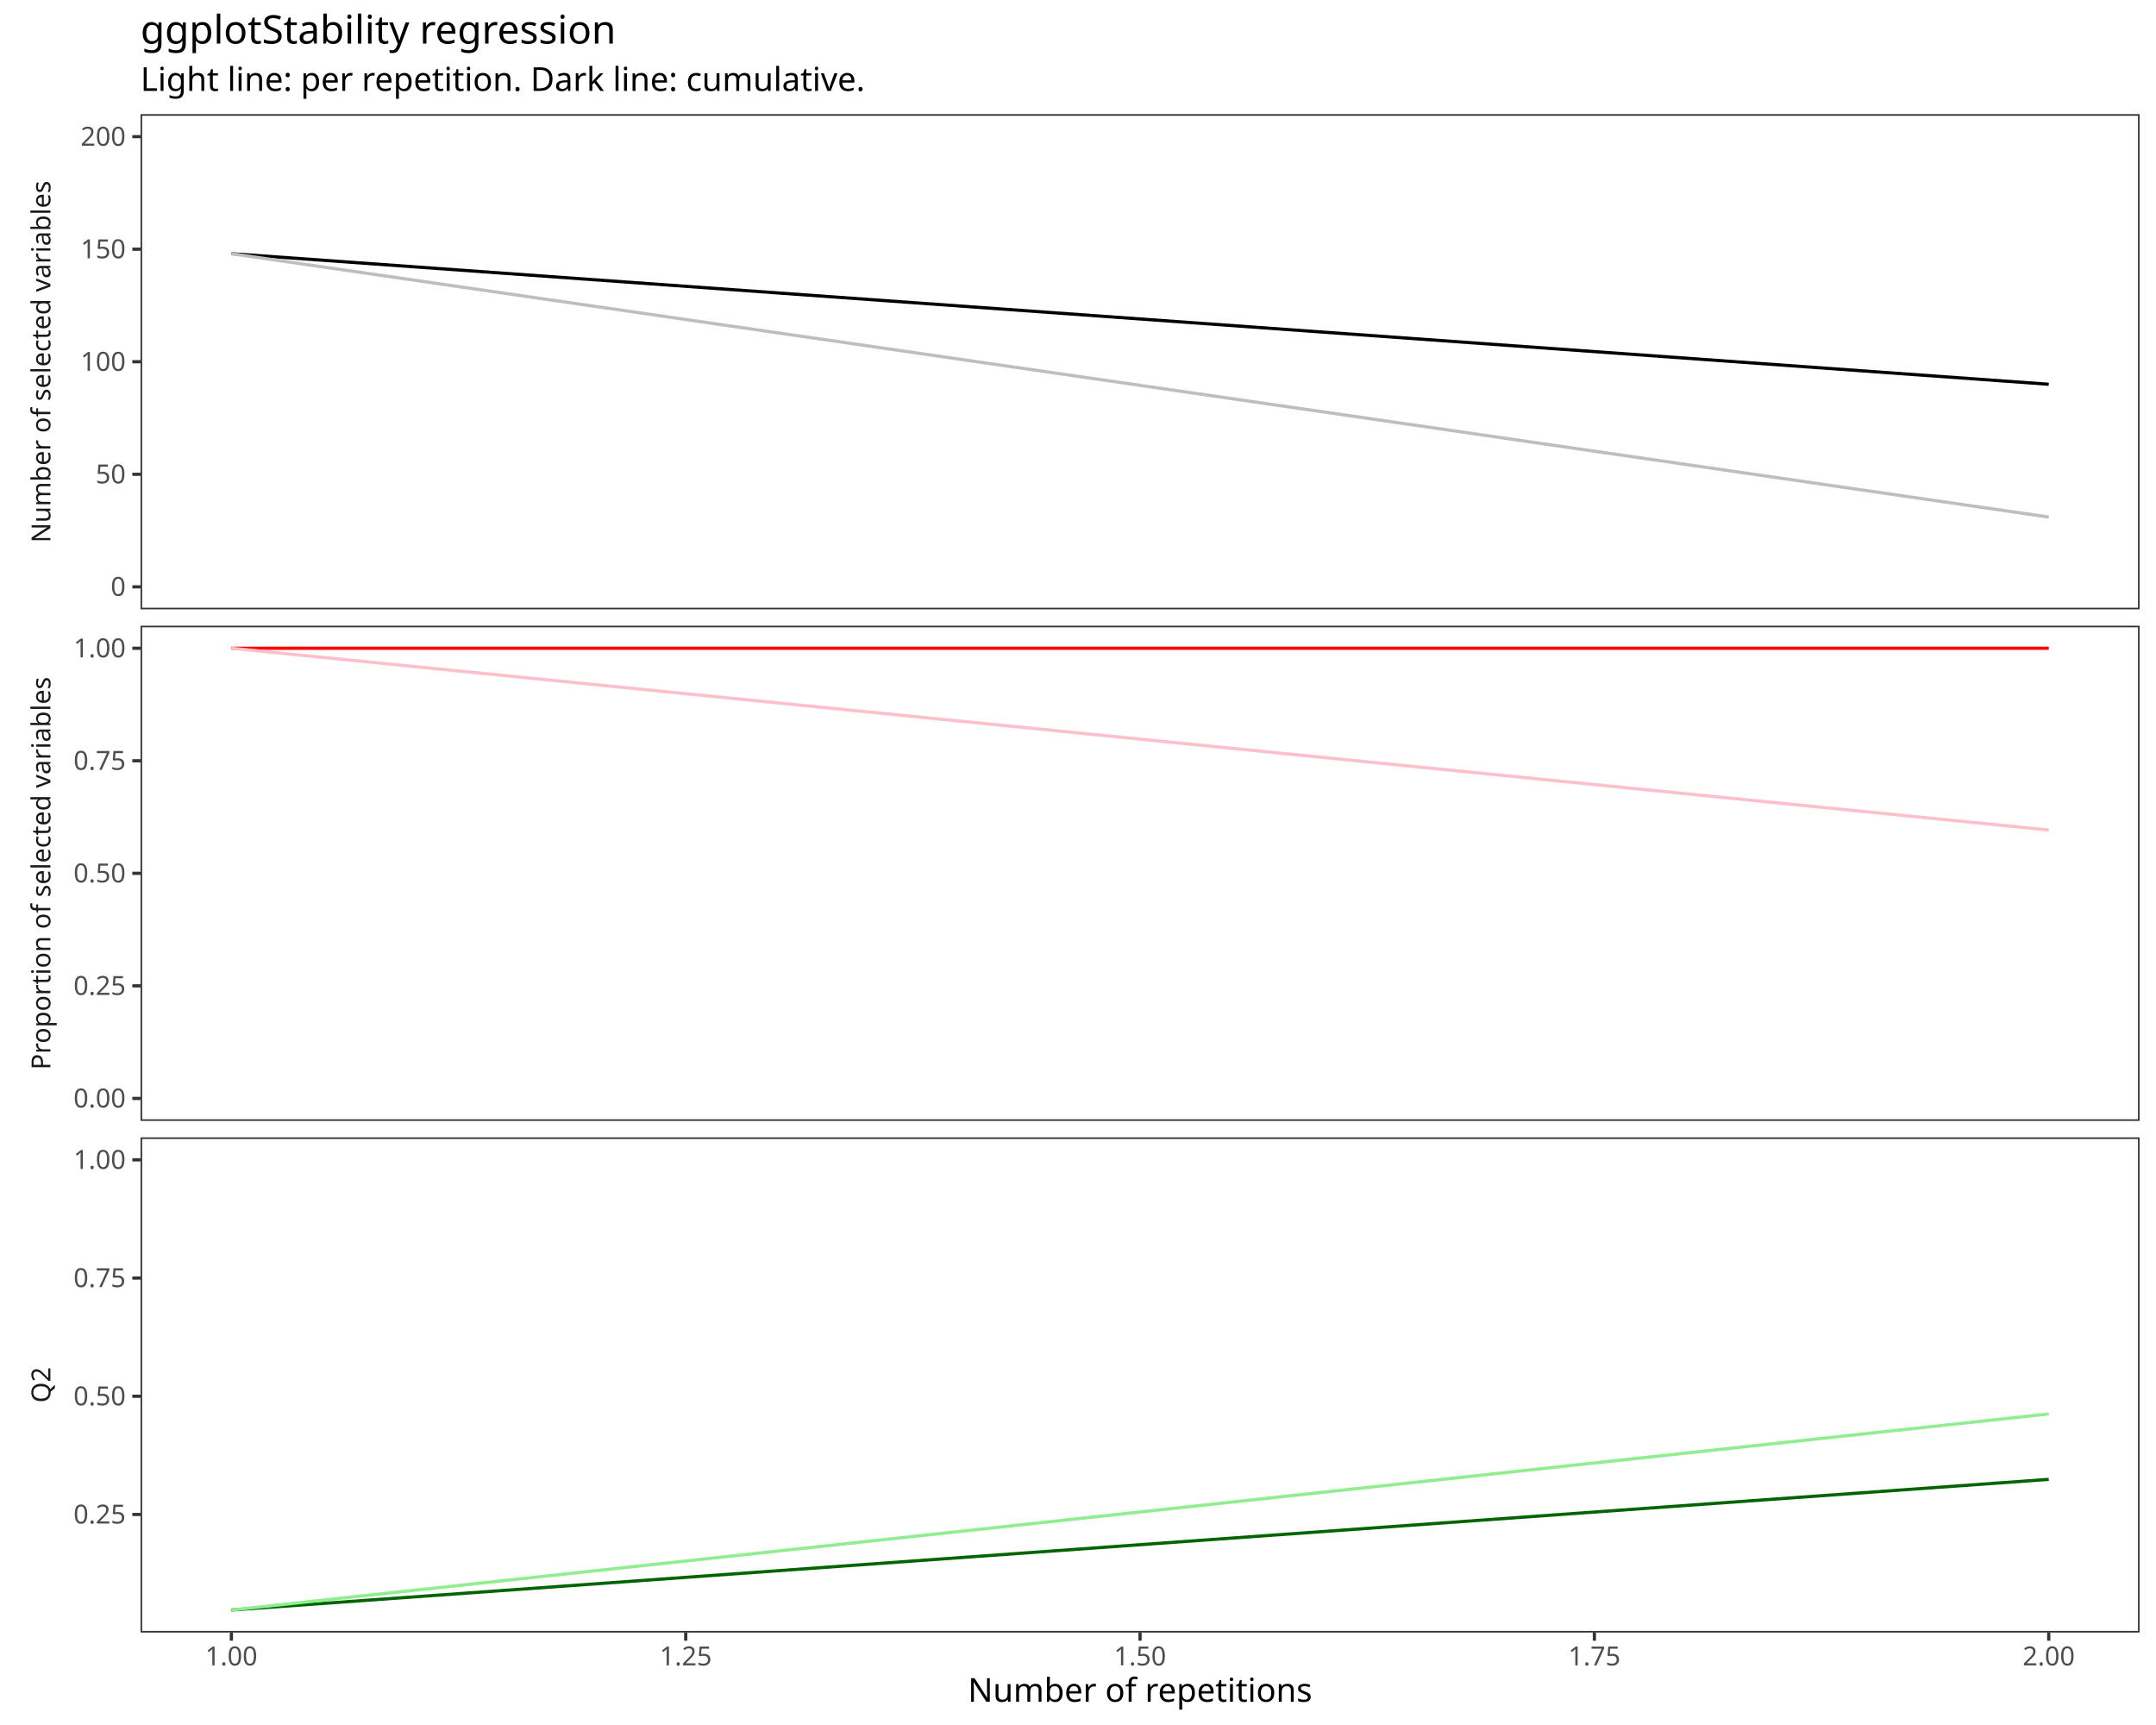
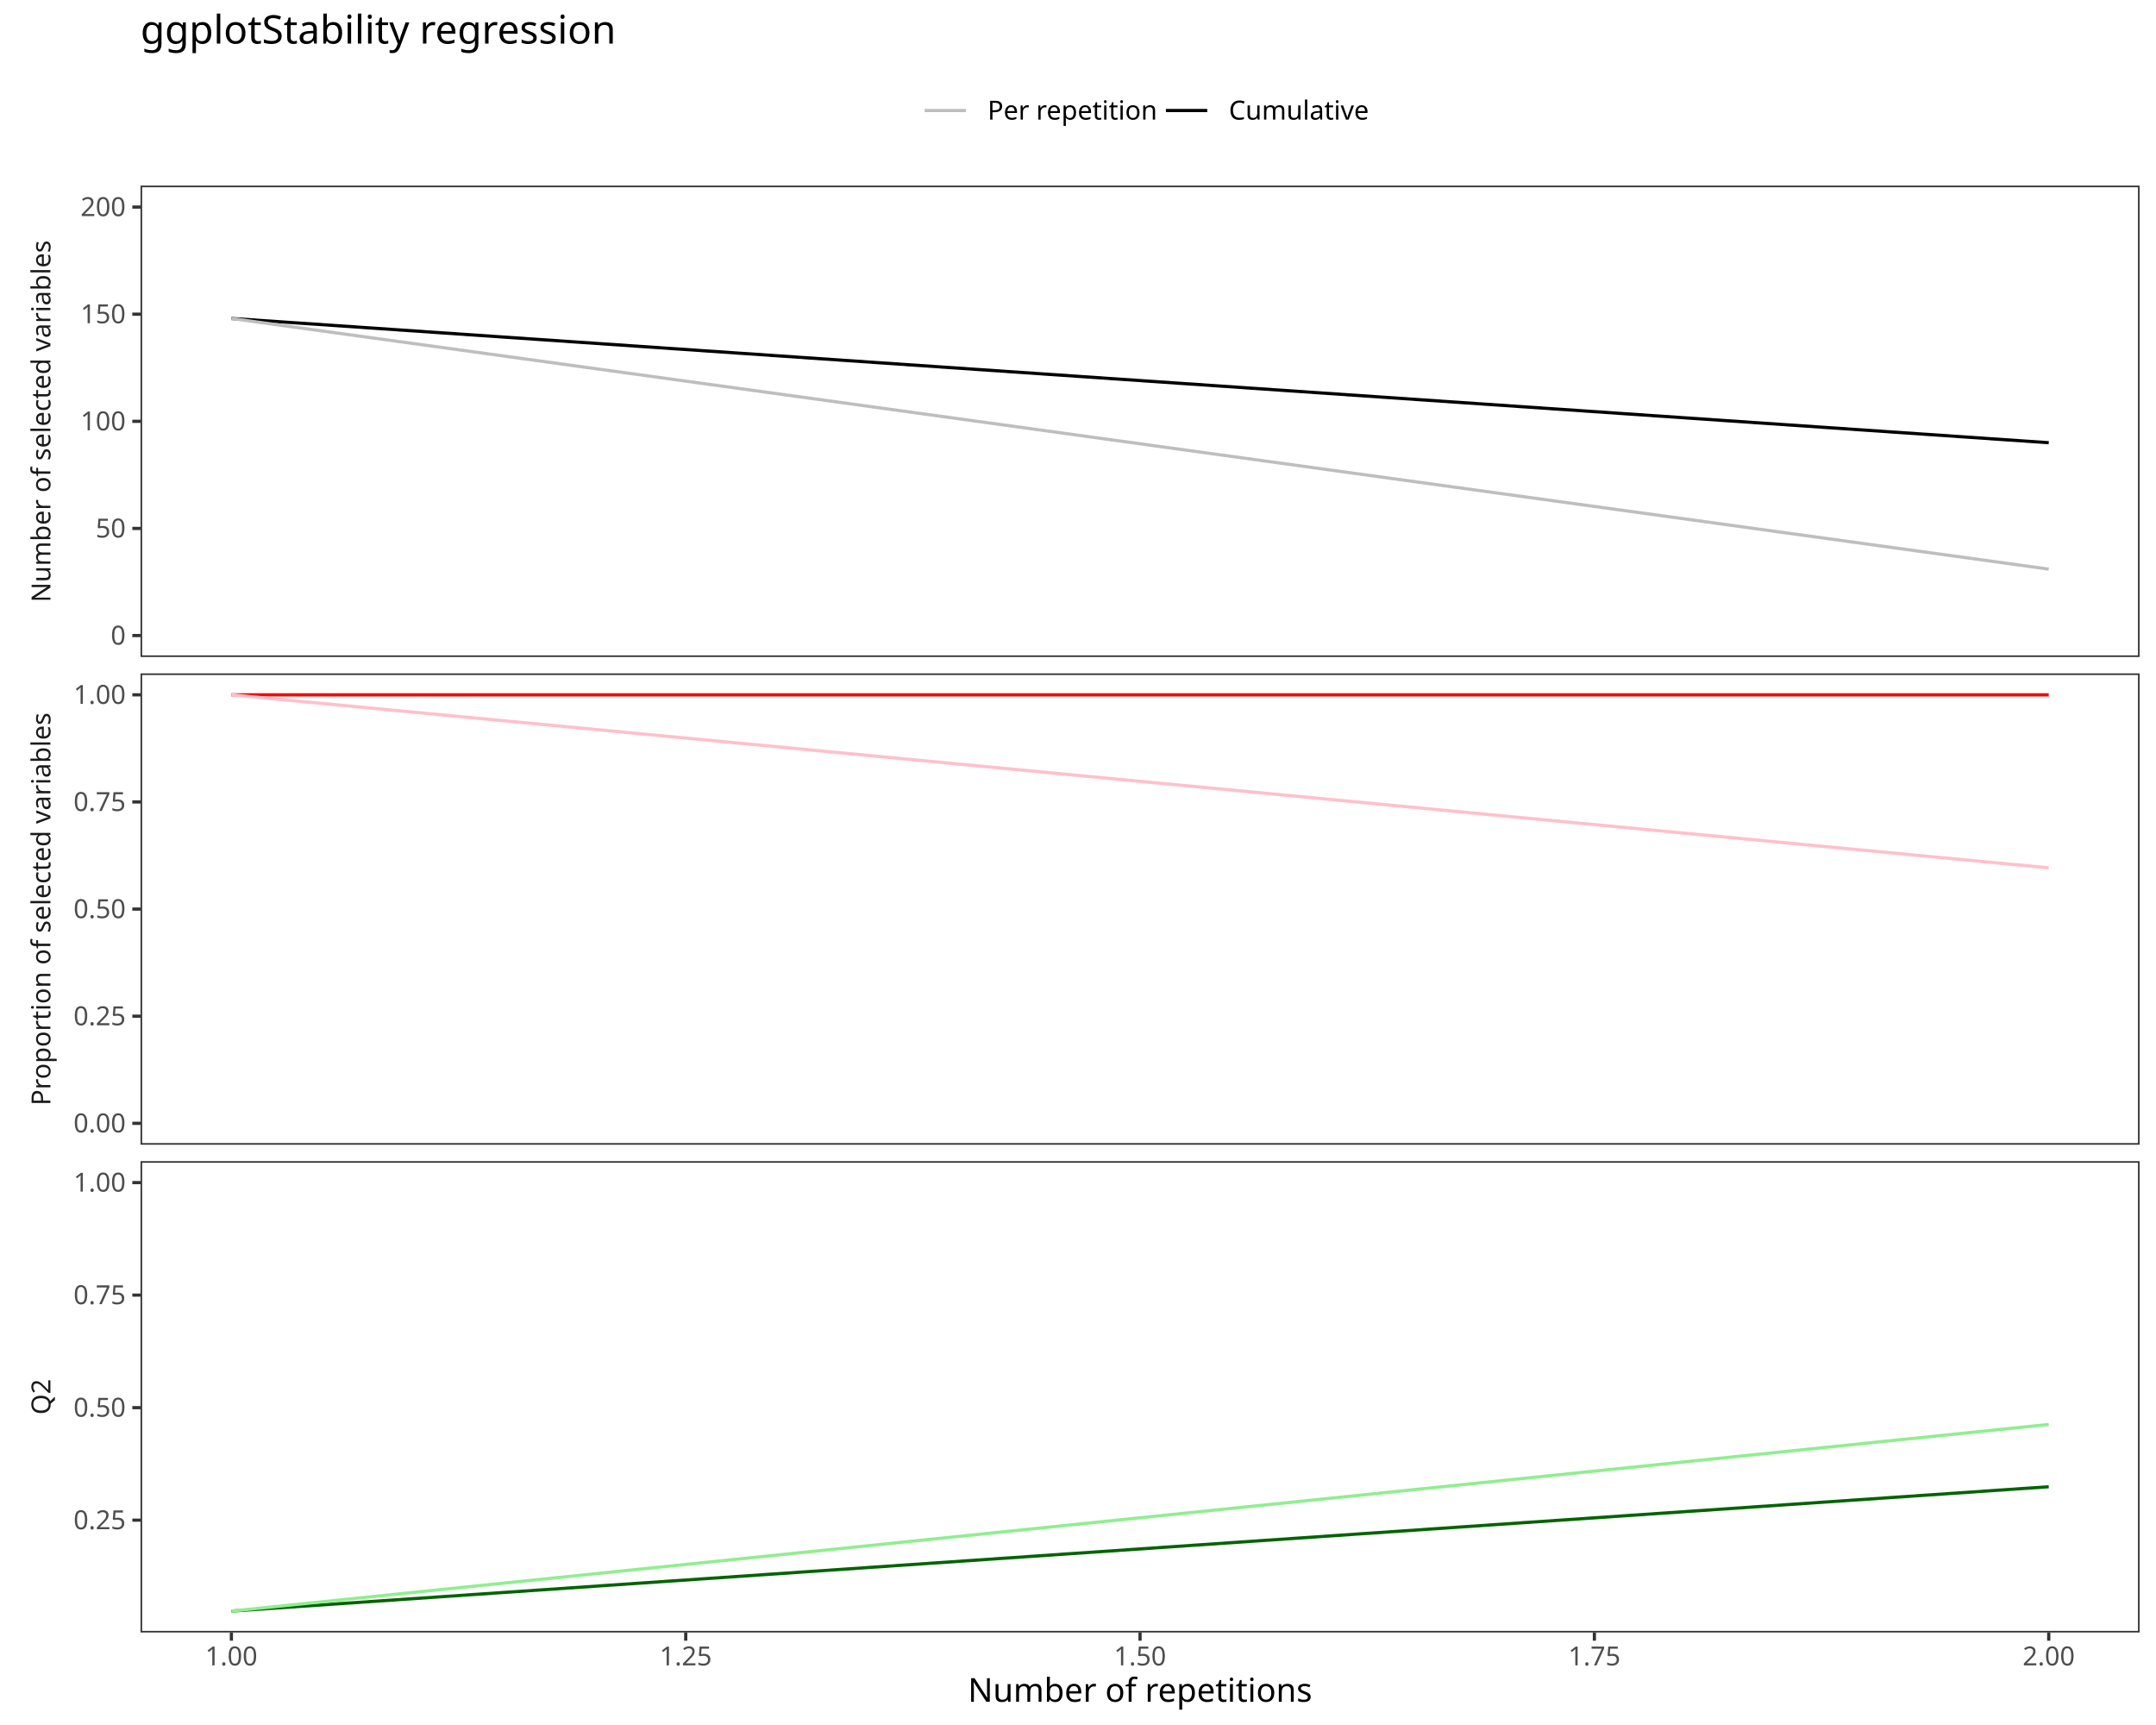
<svg xmlns="http://www.w3.org/2000/svg" class="svglite" data-engine-version="2.0" width="720.00pt" height="576.00pt" viewBox="0 0 720.00 576.00">
  <defs>
    <style type="text/css">
    .svglite line, .svglite polyline, .svglite polygon, .svglite path, .svglite rect, .svglite circle {
      fill: none;
      stroke: #000000;
      stroke-linecap: round;
      stroke-linejoin: round;
      stroke-miterlimit: 10.00;
    }
  </style>
  </defs>
  <rect width="100%" height="100%" style="stroke: none; fill: #FFFFFF;" />
  <defs>
    <clipPath id="cpMC4wMHw3MjAuMDB8MC4wMHw1NzYuMDA=">
      <rect x="0.00" y="0.00" width="720.00" height="576.00" />
    </clipPath>
  </defs>
  <g clip-path="url(#cpMC4wMHw3MjAuMDB8MC4wMHw1NzYuMDA=)">
    <rect x="0" y="0.00" width="720.00" height="576.00" style="stroke-width: 1.07; stroke: #FFFFFF; fill: #FFFFFF;" />
  </g>
  <defs>
-     <clipPath id="cpNDYuOTN8NzE0LjUyfDM4LjEyfDIwMy40Ng==">
-       <rect x="46.93" y="38.12" width="667.59" height="165.35" />
+     <clipPath id="cpNDYuOTN8NzE0LjUyfDYxLjk4fDIxOS4zNw==">
+       <rect x="46.93" y="61.98" width="667.59" height="157.39" />
    </clipPath>
  </defs>
-   <g clip-path="url(#cpNDYuOTN8NzE0LjUyfDM4LjEyfDIwMy40Ng==)">
-     <rect x="46.93" y="38.12" width="667.59" height="165.35" style="stroke-width: 1.07; stroke: none; fill: #FFFFFF;" />
-     <polyline points="77.27,84.71 684.18,128.31 " style="stroke-width: 1.07; stroke-linecap: butt;" />
-     <polyline points="77.27,84.71 684.18,172.65 " style="stroke-width: 1.07; stroke: #BEBEBE; stroke-linecap: butt;" />
-     <rect x="46.93" y="38.12" width="667.59" height="165.35" style="stroke-width: 1.07; stroke: #333333;" />
+   <g clip-path="url(#cpNDYuOTN8NzE0LjUyfDYxLjk4fDIxOS4zNw==)">
+     <rect x="46.93" y="61.98" width="667.59" height="157.39" style="stroke-width: 1.07; stroke: none; fill: #FFFFFF;" />
+     <polyline points="77.27,106.34 684.18,147.83 " style="stroke-width: 1.07; stroke-linecap: butt;" />
+     <polyline points="77.27,106.34 684.18,190.04 " style="stroke-width: 1.07; stroke: #BEBEBE; stroke-linecap: butt;" />
+     <rect x="46.93" y="61.98" width="667.59" height="157.39" style="stroke-width: 1.07; stroke: #333333;" />
  </g>
  <g clip-path="url(#cpMC4wMHw3MjAuMDB8MC4wMHw1NzYuMDA=)">
</g>
  <defs>
-     <clipPath id="cpNDYuOTN8NzE0LjUyfDIwOC45NHwzNzQuMjk=">
-       <rect x="46.93" y="208.94" width="667.59" height="165.35" />
+     <clipPath id="cpNDYuOTN8NzE0LjUyfDIyNC44NXwzODIuMjQ=">
+       <rect x="46.93" y="224.85" width="667.59" height="157.39" />
    </clipPath>
  </defs>
-   <g clip-path="url(#cpNDYuOTN8NzE0LjUyfDIwOC45NHwzNzQuMjk=)">
-     <rect x="46.93" y="208.94" width="667.59" height="165.35" style="stroke-width: 1.07; stroke: none; fill: #FFFFFF;" />
-     <polyline points="77.27,216.46 684.18,216.46 " style="stroke-width: 1.07; stroke: #FF0000; stroke-linecap: butt;" />
-     <polyline points="77.27,216.46 684.18,277.16 " style="stroke-width: 1.07; stroke: #FFC0CB; stroke-linecap: butt;" />
-     <rect x="46.93" y="208.94" width="667.59" height="165.35" style="stroke-width: 1.07; stroke: #333333;" />
+   <g clip-path="url(#cpNDYuOTN8NzE0LjUyfDIyNC44NXwzODIuMjQ=)">
+     <rect x="46.93" y="224.85" width="667.59" height="157.39" style="stroke-width: 1.07; stroke: none; fill: #FFFFFF;" />
+     <polyline points="77.27,232.01 684.18,232.01 " style="stroke-width: 1.07; stroke: #FF0000; stroke-linecap: butt;" />
+     <polyline points="77.27,232.01 684.18,289.79 " style="stroke-width: 1.07; stroke: #FFC0CB; stroke-linecap: butt;" />
+     <rect x="46.93" y="224.85" width="667.59" height="157.39" style="stroke-width: 1.07; stroke: #333333;" />
  </g>
  <g clip-path="url(#cpMC4wMHw3MjAuMDB8MC4wMHw1NzYuMDA=)">
</g>
  <defs>
-     <clipPath id="cpNDYuOTN8NzE0LjUyfDM3OS43N3w1NDUuMTE=">
-       <rect x="46.93" y="379.77" width="667.59" height="165.35" />
+     <clipPath id="cpNDYuOTN8NzE0LjUyfDM4Ny43Mnw1NDUuMTE=">
+       <rect x="46.93" y="387.72" width="667.59" height="157.39" />
    </clipPath>
  </defs>
-   <g clip-path="url(#cpNDYuOTN8NzE0LjUyfDM3OS43N3w1NDUuMTE=)">
-     <rect x="46.93" y="379.77" width="667.59" height="165.35" style="stroke-width: 1.07; stroke: none; fill: #FFFFFF;" />
-     <polyline points="77.27,537.60 684.18,493.98 " style="stroke-width: 1.07; stroke: #006400; stroke-linecap: butt;" />
-     <polyline points="77.27,537.60 684.18,472.13 " style="stroke-width: 1.07; stroke: #90EE90; stroke-linecap: butt;" />
-     <rect x="46.93" y="379.77" width="667.59" height="165.35" style="stroke-width: 1.07; stroke: #333333;" />
+   <g clip-path="url(#cpNDYuOTN8NzE0LjUyfDM4Ny43Mnw1NDUuMTE=)">
+     <rect x="46.93" y="387.72" width="667.59" height="157.39" style="stroke-width: 1.07; stroke: none; fill: #FFFFFF;" />
+     <polyline points="77.27,537.96 684.18,496.44 " style="stroke-width: 1.07; stroke: #006400; stroke-linecap: butt;" />
+     <polyline points="77.27,537.96 684.18,475.64 " style="stroke-width: 1.07; stroke: #90EE90; stroke-linecap: butt;" />
+     <rect x="46.93" y="387.72" width="667.59" height="157.39" style="stroke-width: 1.07; stroke: #333333;" />
  </g>
  <g clip-path="url(#cpMC4wMHw3MjAuMDB8MC4wMHw1NzYuMDA=)">
</g>
  <defs>
-     <clipPath id="cpNS40OHwyMi4xM3wzOC4xMnwyMDMuNDY=">
-       <rect x="5.48" y="38.12" width="16.65" height="165.35" />
+     <clipPath id="cpNS40OHwyMi4xM3w2MS45OHwyMTkuMzc=">
+       <rect x="5.48" y="61.98" width="16.65" height="157.39" />
    </clipPath>
  </defs>
-   <g clip-path="url(#cpNS40OHwyMi4xM3wzOC4xMnwyMDMuNDY=)">
-     <text transform="translate(16.83,120.79) rotate(-90)" text-anchor="middle" style="font-size: 8.80px; fill: #1A1A1A; font-family: sans;" textLength="113.98px" lengthAdjust="spacingAndGlyphs">Number of selected variables</text>
+   <g clip-path="url(#cpNS40OHwyMi4xM3w2MS45OHwyMTkuMzc=)">
+     <text transform="translate(16.83,140.68) rotate(-90)" text-anchor="middle" style="font-size: 8.80px; fill: #1A1A1A; font-family: sans;" textLength="113.98px" lengthAdjust="spacingAndGlyphs">Number of selected variables</text>
  </g>
  <g clip-path="url(#cpMC4wMHw3MjAuMDB8MC4wMHw1NzYuMDA=)">
</g>
  <defs>
-     <clipPath id="cpNS40OHwyMi4xM3wyMDguOTR8Mzc0LjI5">
-       <rect x="5.48" y="208.94" width="16.65" height="165.35" />
+     <clipPath id="cpNS40OHwyMi4xM3wyMjQuODV8MzgyLjI0">
+       <rect x="5.48" y="224.85" width="16.65" height="157.39" />
    </clipPath>
  </defs>
-   <g clip-path="url(#cpNS40OHwyMi4xM3wyMDguOTR8Mzc0LjI5)">
-     <text transform="translate(16.83,291.61) rotate(-90)" text-anchor="middle" style="font-size: 8.80px; fill: #1A1A1A; font-family: sans;" textLength="123.28px" lengthAdjust="spacingAndGlyphs">Proportion of selected variables</text>
+   <g clip-path="url(#cpNS40OHwyMi4xM3wyMjQuODV8MzgyLjI0)">
+     <text transform="translate(16.83,303.55) rotate(-90)" text-anchor="middle" style="font-size: 8.80px; fill: #1A1A1A; font-family: sans;" textLength="123.28px" lengthAdjust="spacingAndGlyphs">Proportion of selected variables</text>
  </g>
  <g clip-path="url(#cpMC4wMHw3MjAuMDB8MC4wMHw1NzYuMDA=)">
</g>
  <defs>
-     <clipPath id="cpNS40OHwyMi4xM3wzNzkuNzd8NTQ1LjEx">
-       <rect x="5.48" y="379.77" width="16.65" height="165.35" />
+     <clipPath id="cpNS40OHwyMi4xM3wzODcuNzJ8NTQ1LjEx">
+       <rect x="5.48" y="387.72" width="16.65" height="157.39" />
    </clipPath>
  </defs>
-   <g clip-path="url(#cpNS40OHwyMi4xM3wzNzkuNzd8NTQ1LjEx)">
-     <text transform="translate(16.83,462.44) rotate(-90)" text-anchor="middle" style="font-size: 8.80px; fill: #1A1A1A; font-family: sans;" textLength="11.74px" lengthAdjust="spacingAndGlyphs">Q2</text>
+   <g clip-path="url(#cpNS40OHwyMi4xM3wzODcuNzJ8NTQ1LjEx)">
+     <text transform="translate(16.83,466.42) rotate(-90)" text-anchor="middle" style="font-size: 8.80px; fill: #1A1A1A; font-family: sans;" textLength="11.74px" lengthAdjust="spacingAndGlyphs">Q2</text>
  </g>
  <g clip-path="url(#cpMC4wMHw3MjAuMDB8MC4wMHw1NzYuMDA=)">
    <polyline points="77.27,547.85 77.27,545.11 " style="stroke-width: 1.07; stroke: #333333; stroke-linecap: butt;" />
    <polyline points="229.00,547.85 229.00,545.11 " style="stroke-width: 1.07; stroke: #333333; stroke-linecap: butt;" />
    <polyline points="380.72,547.85 380.72,545.11 " style="stroke-width: 1.07; stroke: #333333; stroke-linecap: butt;" />
    <polyline points="532.45,547.85 532.45,545.11 " style="stroke-width: 1.07; stroke: #333333; stroke-linecap: butt;" />
    <polyline points="684.18,547.85 684.18,545.11 " style="stroke-width: 1.07; stroke: #333333; stroke-linecap: butt;" />
    <text x="77.27" y="556.10" text-anchor="middle" style="font-size: 8.80px; fill: #4D4D4D; font-family: sans;" textLength="17.13px" lengthAdjust="spacingAndGlyphs">1.00</text>
    <text x="229.00" y="556.10" text-anchor="middle" style="font-size: 8.80px; fill: #4D4D4D; font-family: sans;" textLength="17.13px" lengthAdjust="spacingAndGlyphs">1.25</text>
    <text x="380.72" y="556.10" text-anchor="middle" style="font-size: 8.80px; fill: #4D4D4D; font-family: sans;" textLength="17.13px" lengthAdjust="spacingAndGlyphs">1.50</text>
    <text x="532.45" y="556.10" text-anchor="middle" style="font-size: 8.80px; fill: #4D4D4D; font-family: sans;" textLength="17.13px" lengthAdjust="spacingAndGlyphs">1.75</text>
    <text x="684.18" y="556.10" text-anchor="middle" style="font-size: 8.80px; fill: #4D4D4D; font-family: sans;" textLength="17.13px" lengthAdjust="spacingAndGlyphs">2.00</text>
-     <text x="42.00" y="198.97" text-anchor="end" style="font-size: 8.80px; fill: #4D4D4D; font-family: sans;" textLength="4.89px" lengthAdjust="spacingAndGlyphs">0</text>
-     <text x="42.00" y="161.40" text-anchor="end" style="font-size: 8.80px; fill: #4D4D4D; font-family: sans;" textLength="9.79px" lengthAdjust="spacingAndGlyphs">50</text>
-     <text x="42.00" y="123.82" text-anchor="end" style="font-size: 8.80px; fill: #4D4D4D; font-family: sans;" textLength="14.68px" lengthAdjust="spacingAndGlyphs">100</text>
-     <text x="42.00" y="86.24" text-anchor="end" style="font-size: 8.80px; fill: #4D4D4D; font-family: sans;" textLength="14.68px" lengthAdjust="spacingAndGlyphs">150</text>
-     <text x="42.00" y="48.66" text-anchor="end" style="font-size: 8.80px; fill: #4D4D4D; font-family: sans;" textLength="14.68px" lengthAdjust="spacingAndGlyphs">200</text>
-     <polyline points="44.19,195.95 46.93,195.95 " style="stroke-width: 1.07; stroke: #333333; stroke-linecap: butt;" />
-     <polyline points="44.19,158.37 46.93,158.37 " style="stroke-width: 1.07; stroke: #333333; stroke-linecap: butt;" />
-     <polyline points="44.19,120.79 46.93,120.79 " style="stroke-width: 1.07; stroke: #333333; stroke-linecap: butt;" />
-     <polyline points="44.19,83.21 46.93,83.21 " style="stroke-width: 1.07; stroke: #333333; stroke-linecap: butt;" />
-     <polyline points="44.19,45.63 46.93,45.63 " style="stroke-width: 1.07; stroke: #333333; stroke-linecap: butt;" />
-     <text x="42.00" y="369.80" text-anchor="end" style="font-size: 8.80px; fill: #4D4D4D; font-family: sans;" textLength="17.13px" lengthAdjust="spacingAndGlyphs">0.00</text>
-     <text x="42.00" y="332.22" text-anchor="end" style="font-size: 8.80px; fill: #4D4D4D; font-family: sans;" textLength="17.13px" lengthAdjust="spacingAndGlyphs">0.25</text>
-     <text x="42.00" y="294.64" text-anchor="end" style="font-size: 8.80px; fill: #4D4D4D; font-family: sans;" textLength="17.13px" lengthAdjust="spacingAndGlyphs">0.50</text>
-     <text x="42.00" y="257.06" text-anchor="end" style="font-size: 8.80px; fill: #4D4D4D; font-family: sans;" textLength="17.13px" lengthAdjust="spacingAndGlyphs">0.75</text>
-     <text x="42.00" y="219.49" text-anchor="end" style="font-size: 8.80px; fill: #4D4D4D; font-family: sans;" textLength="17.13px" lengthAdjust="spacingAndGlyphs">1.00</text>
-     <polyline points="44.19,366.77 46.93,366.77 " style="stroke-width: 1.07; stroke: #333333; stroke-linecap: butt;" />
-     <polyline points="44.19,329.19 46.93,329.19 " style="stroke-width: 1.07; stroke: #333333; stroke-linecap: butt;" />
-     <polyline points="44.19,291.61 46.93,291.61 " style="stroke-width: 1.07; stroke: #333333; stroke-linecap: butt;" />
-     <polyline points="44.19,254.04 46.93,254.04 " style="stroke-width: 1.07; stroke: #333333; stroke-linecap: butt;" />
-     <polyline points="44.19,216.46 46.93,216.46 " style="stroke-width: 1.07; stroke: #333333; stroke-linecap: butt;" />
-     <text x="42.00" y="508.73" text-anchor="end" style="font-size: 8.80px; fill: #4D4D4D; font-family: sans;" textLength="17.13px" lengthAdjust="spacingAndGlyphs">0.25</text>
-     <text x="42.00" y="469.26" text-anchor="end" style="font-size: 8.80px; fill: #4D4D4D; font-family: sans;" textLength="17.13px" lengthAdjust="spacingAndGlyphs">0.50</text>
-     <text x="42.00" y="429.78" text-anchor="end" style="font-size: 8.80px; fill: #4D4D4D; font-family: sans;" textLength="17.13px" lengthAdjust="spacingAndGlyphs">0.75</text>
-     <text x="42.00" y="390.31" text-anchor="end" style="font-size: 8.80px; fill: #4D4D4D; font-family: sans;" textLength="17.13px" lengthAdjust="spacingAndGlyphs">1.00</text>
-     <polyline points="44.19,505.70 46.93,505.70 " style="stroke-width: 1.07; stroke: #333333; stroke-linecap: butt;" />
-     <polyline points="44.19,466.23 46.93,466.23 " style="stroke-width: 1.07; stroke: #333333; stroke-linecap: butt;" />
-     <polyline points="44.19,426.76 46.93,426.76 " style="stroke-width: 1.07; stroke: #333333; stroke-linecap: butt;" />
-     <polyline points="44.19,387.28 46.93,387.28 " style="stroke-width: 1.07; stroke: #333333; stroke-linecap: butt;" />
+     <text x="42.00" y="215.25" text-anchor="end" style="font-size: 8.80px; fill: #4D4D4D; font-family: sans;" textLength="4.89px" lengthAdjust="spacingAndGlyphs">0</text>
+     <text x="42.00" y="179.48" text-anchor="end" style="font-size: 8.80px; fill: #4D4D4D; font-family: sans;" textLength="9.79px" lengthAdjust="spacingAndGlyphs">50</text>
+     <text x="42.00" y="143.70" text-anchor="end" style="font-size: 8.80px; fill: #4D4D4D; font-family: sans;" textLength="14.68px" lengthAdjust="spacingAndGlyphs">100</text>
+     <text x="42.00" y="107.93" text-anchor="end" style="font-size: 8.80px; fill: #4D4D4D; font-family: sans;" textLength="14.68px" lengthAdjust="spacingAndGlyphs">150</text>
+     <text x="42.00" y="72.16" text-anchor="end" style="font-size: 8.80px; fill: #4D4D4D; font-family: sans;" textLength="14.68px" lengthAdjust="spacingAndGlyphs">200</text>
+     <polyline points="44.19,212.22 46.93,212.22 " style="stroke-width: 1.07; stroke: #333333; stroke-linecap: butt;" />
+     <polyline points="44.19,176.45 46.93,176.45 " style="stroke-width: 1.07; stroke: #333333; stroke-linecap: butt;" />
+     <polyline points="44.19,140.68 46.93,140.68 " style="stroke-width: 1.07; stroke: #333333; stroke-linecap: butt;" />
+     <polyline points="44.19,104.91 46.93,104.91 " style="stroke-width: 1.07; stroke: #333333; stroke-linecap: butt;" />
+     <polyline points="44.19,69.14 46.93,69.14 " style="stroke-width: 1.07; stroke: #333333; stroke-linecap: butt;" />
+     <text x="42.00" y="378.12" text-anchor="end" style="font-size: 8.80px; fill: #4D4D4D; font-family: sans;" textLength="17.13px" lengthAdjust="spacingAndGlyphs">0.00</text>
+     <text x="42.00" y="342.35" text-anchor="end" style="font-size: 8.80px; fill: #4D4D4D; font-family: sans;" textLength="17.13px" lengthAdjust="spacingAndGlyphs">0.25</text>
+     <text x="42.00" y="306.57" text-anchor="end" style="font-size: 8.80px; fill: #4D4D4D; font-family: sans;" textLength="17.13px" lengthAdjust="spacingAndGlyphs">0.50</text>
+     <text x="42.00" y="270.80" text-anchor="end" style="font-size: 8.80px; fill: #4D4D4D; font-family: sans;" textLength="17.13px" lengthAdjust="spacingAndGlyphs">0.75</text>
+     <text x="42.00" y="235.03" text-anchor="end" style="font-size: 8.80px; fill: #4D4D4D; font-family: sans;" textLength="17.13px" lengthAdjust="spacingAndGlyphs">1.00</text>
+     <polyline points="44.19,375.09 46.93,375.09 " style="stroke-width: 1.07; stroke: #333333; stroke-linecap: butt;" />
+     <polyline points="44.19,339.32 46.93,339.32 " style="stroke-width: 1.07; stroke: #333333; stroke-linecap: butt;" />
+     <polyline points="44.19,303.55 46.93,303.55 " style="stroke-width: 1.07; stroke: #333333; stroke-linecap: butt;" />
+     <polyline points="44.19,267.78 46.93,267.78 " style="stroke-width: 1.07; stroke: #333333; stroke-linecap: butt;" />
+     <polyline points="44.19,232.01 46.93,232.01 " style="stroke-width: 1.07; stroke: #333333; stroke-linecap: butt;" />
+     <text x="42.00" y="510.63" text-anchor="end" style="font-size: 8.80px; fill: #4D4D4D; font-family: sans;" textLength="17.13px" lengthAdjust="spacingAndGlyphs">0.25</text>
+     <text x="42.00" y="473.05" text-anchor="end" style="font-size: 8.80px; fill: #4D4D4D; font-family: sans;" textLength="17.13px" lengthAdjust="spacingAndGlyphs">0.50</text>
+     <text x="42.00" y="435.48" text-anchor="end" style="font-size: 8.80px; fill: #4D4D4D; font-family: sans;" textLength="17.13px" lengthAdjust="spacingAndGlyphs">0.75</text>
+     <text x="42.00" y="397.90" text-anchor="end" style="font-size: 8.80px; fill: #4D4D4D; font-family: sans;" textLength="17.13px" lengthAdjust="spacingAndGlyphs">1.00</text>
+     <polyline points="44.19,507.60 46.93,507.60 " style="stroke-width: 1.07; stroke: #333333; stroke-linecap: butt;" />
+     <polyline points="44.19,470.03 46.93,470.03 " style="stroke-width: 1.07; stroke: #333333; stroke-linecap: butt;" />
+     <polyline points="44.19,432.45 46.93,432.45 " style="stroke-width: 1.07; stroke: #333333; stroke-linecap: butt;" />
+     <polyline points="44.19,394.88 46.93,394.88 " style="stroke-width: 1.07; stroke: #333333; stroke-linecap: butt;" />
    <text x="380.72" y="568.24" text-anchor="middle" style="font-size: 11.00px; font-family: sans;" textLength="105.17px" lengthAdjust="spacingAndGlyphs">Number of repetitions</text>
-     <text x="46.93" y="30.35" style="font-size: 11.00px; font-family: sans;" textLength="225.62px" lengthAdjust="spacingAndGlyphs">Light line: per repetition. Dark line: cumulative.</text>
+     <rect x="301.56" y="22.78" width="158.32" height="28.24" style="stroke-width: 1.07; stroke: none; fill: #FFFFFF;" />
+     <rect x="307.04" y="28.26" width="17.28" height="17.28" style="stroke-width: 1.07; stroke: none; fill: #FFFFFF;" />
+     <line x1="308.77" y1="36.90" x2="322.60" y2="36.90" style="stroke-width: 1.07; stroke: #BEBEBE; stroke-linecap: butt;" />
+     <rect x="387.62" y="28.26" width="17.28" height="17.28" style="stroke-width: 1.07; stroke: none; fill: #FFFFFF;" />
+     <line x1="389.35" y1="36.90" x2="403.17" y2="36.90" style="stroke-width: 1.07; stroke-linecap: butt;" />
+     <text x="329.80" y="39.93" style="font-size: 8.80px; font-family: sans;" textLength="52.34px" lengthAdjust="spacingAndGlyphs">Per repetition</text>
+     <text x="410.38" y="39.93" style="font-size: 8.80px; font-family: sans;" textLength="44.02px" lengthAdjust="spacingAndGlyphs">Cumulative</text>
    <text x="46.93" y="14.56" style="font-size: 13.20px; font-family: sans;" textLength="147.49px" lengthAdjust="spacingAndGlyphs">ggplotStability regression</text>
  </g>
</svg>
